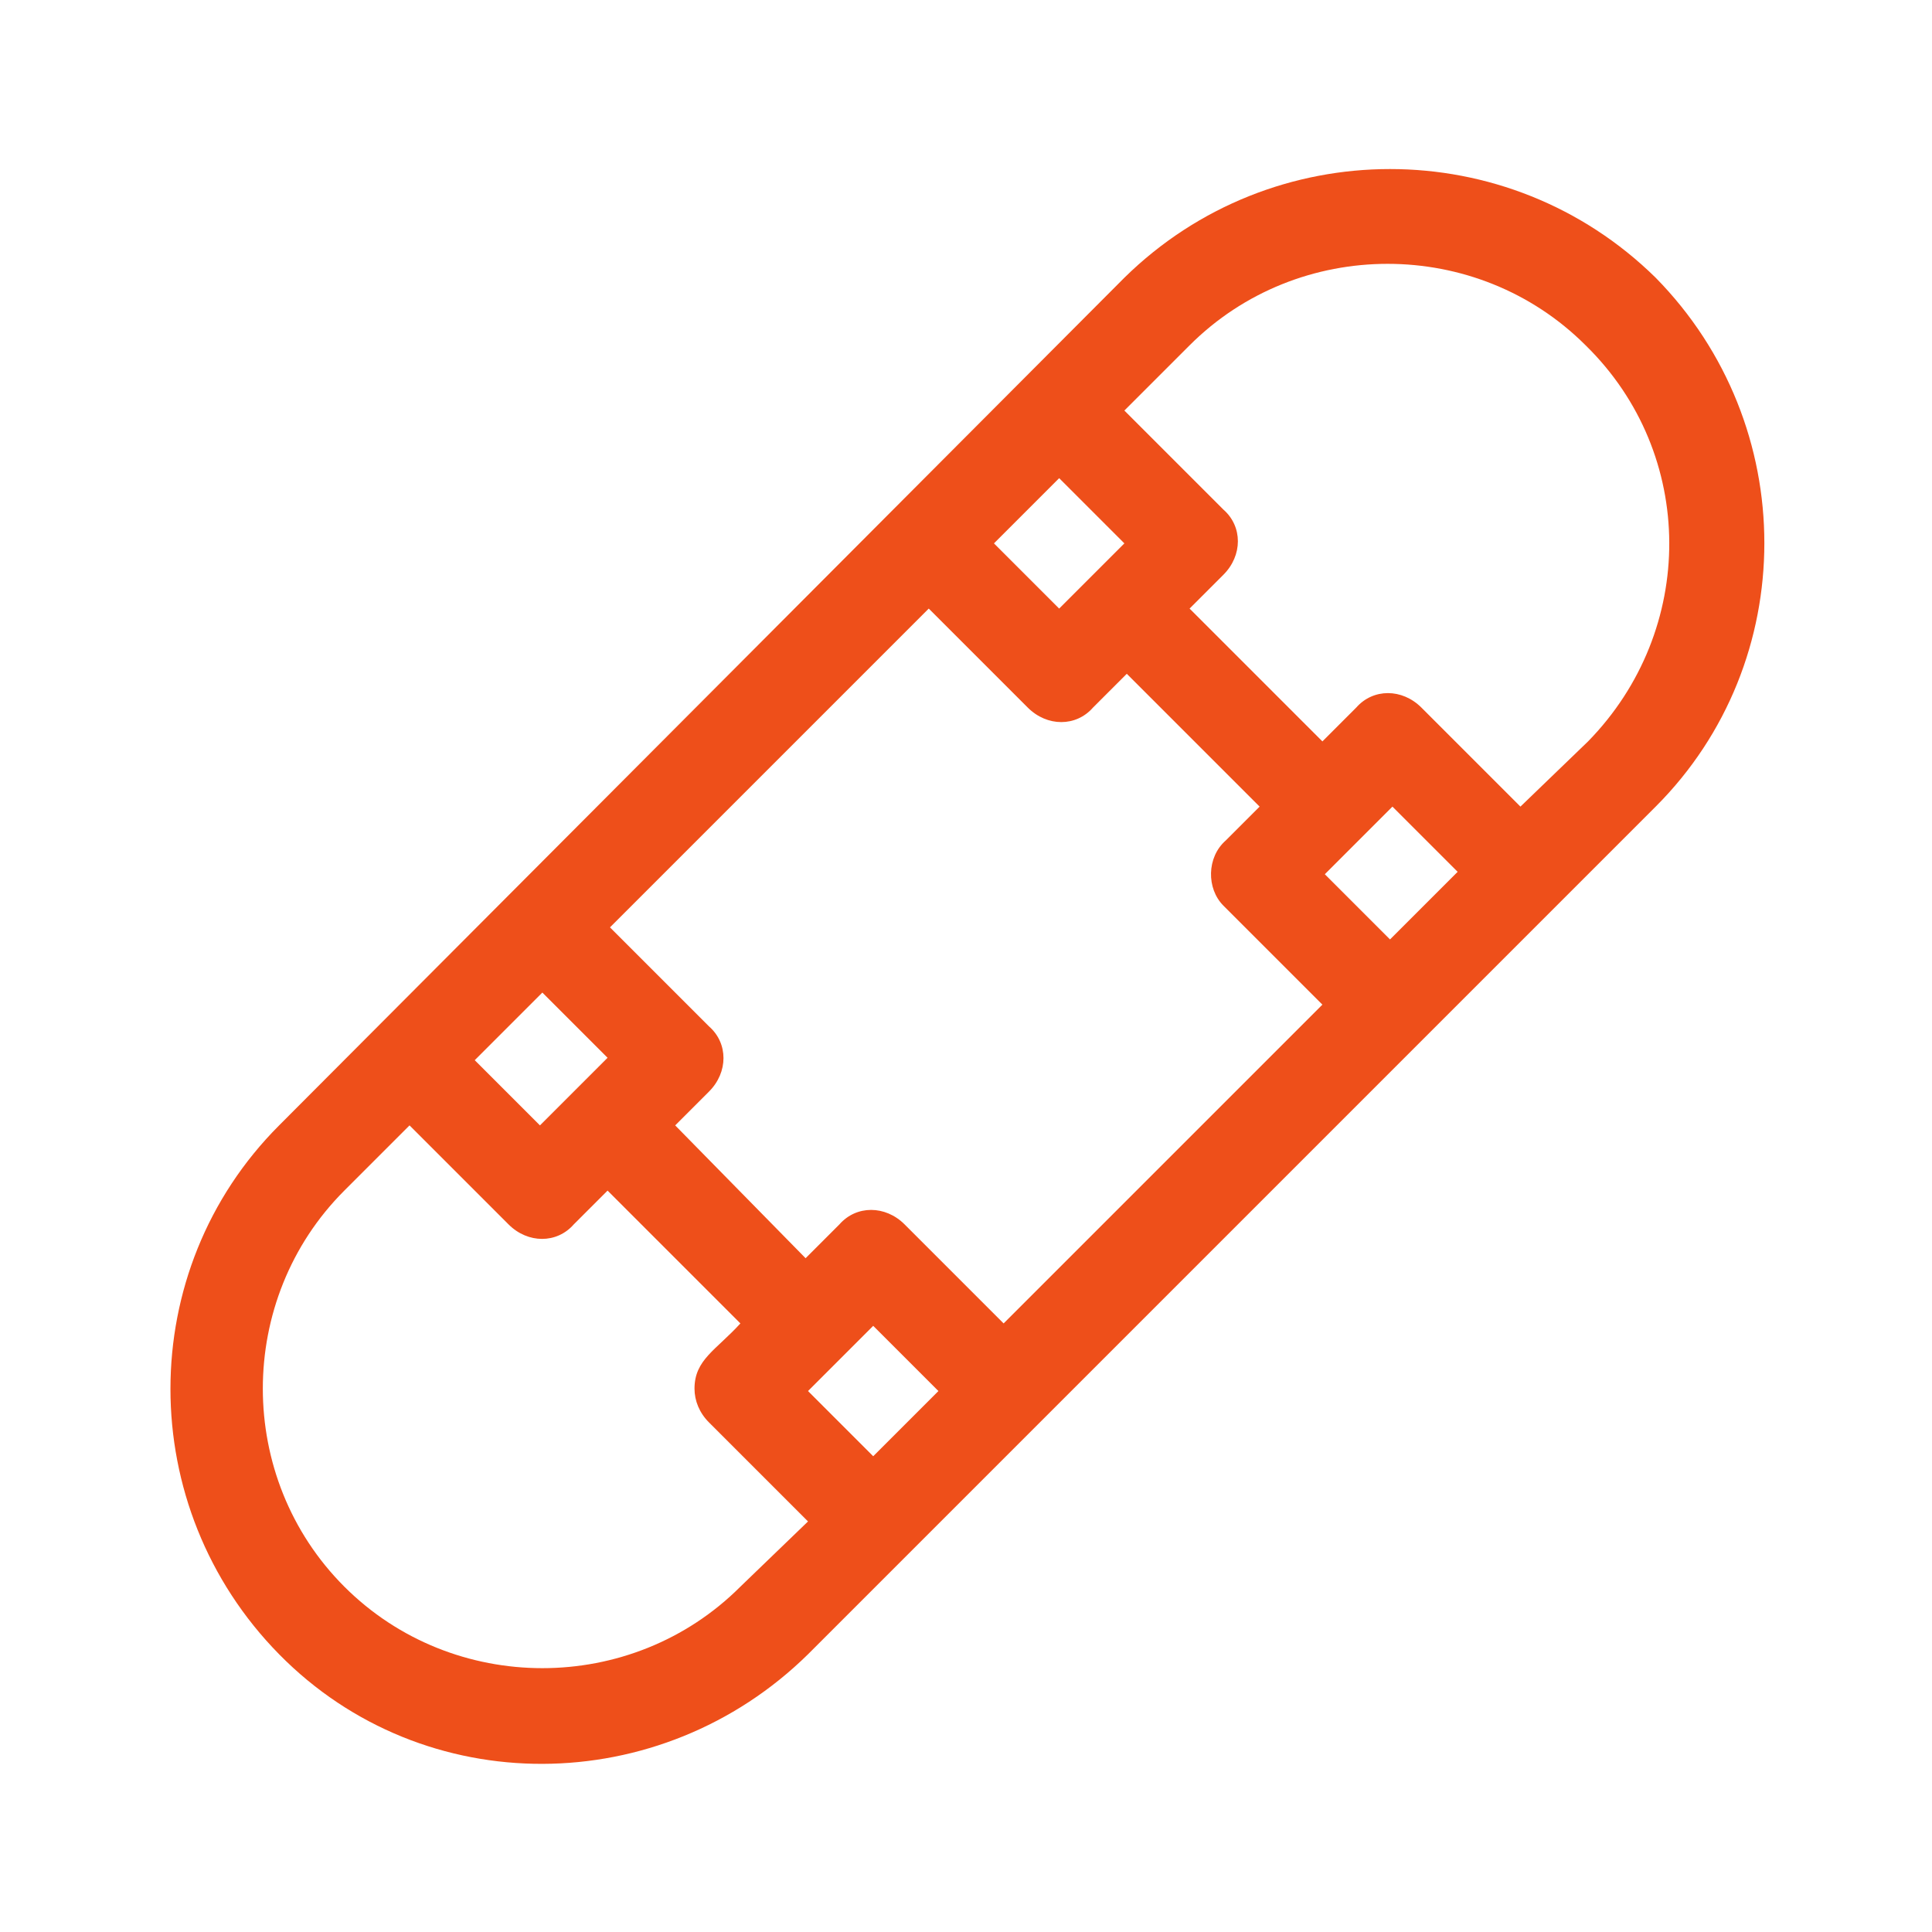
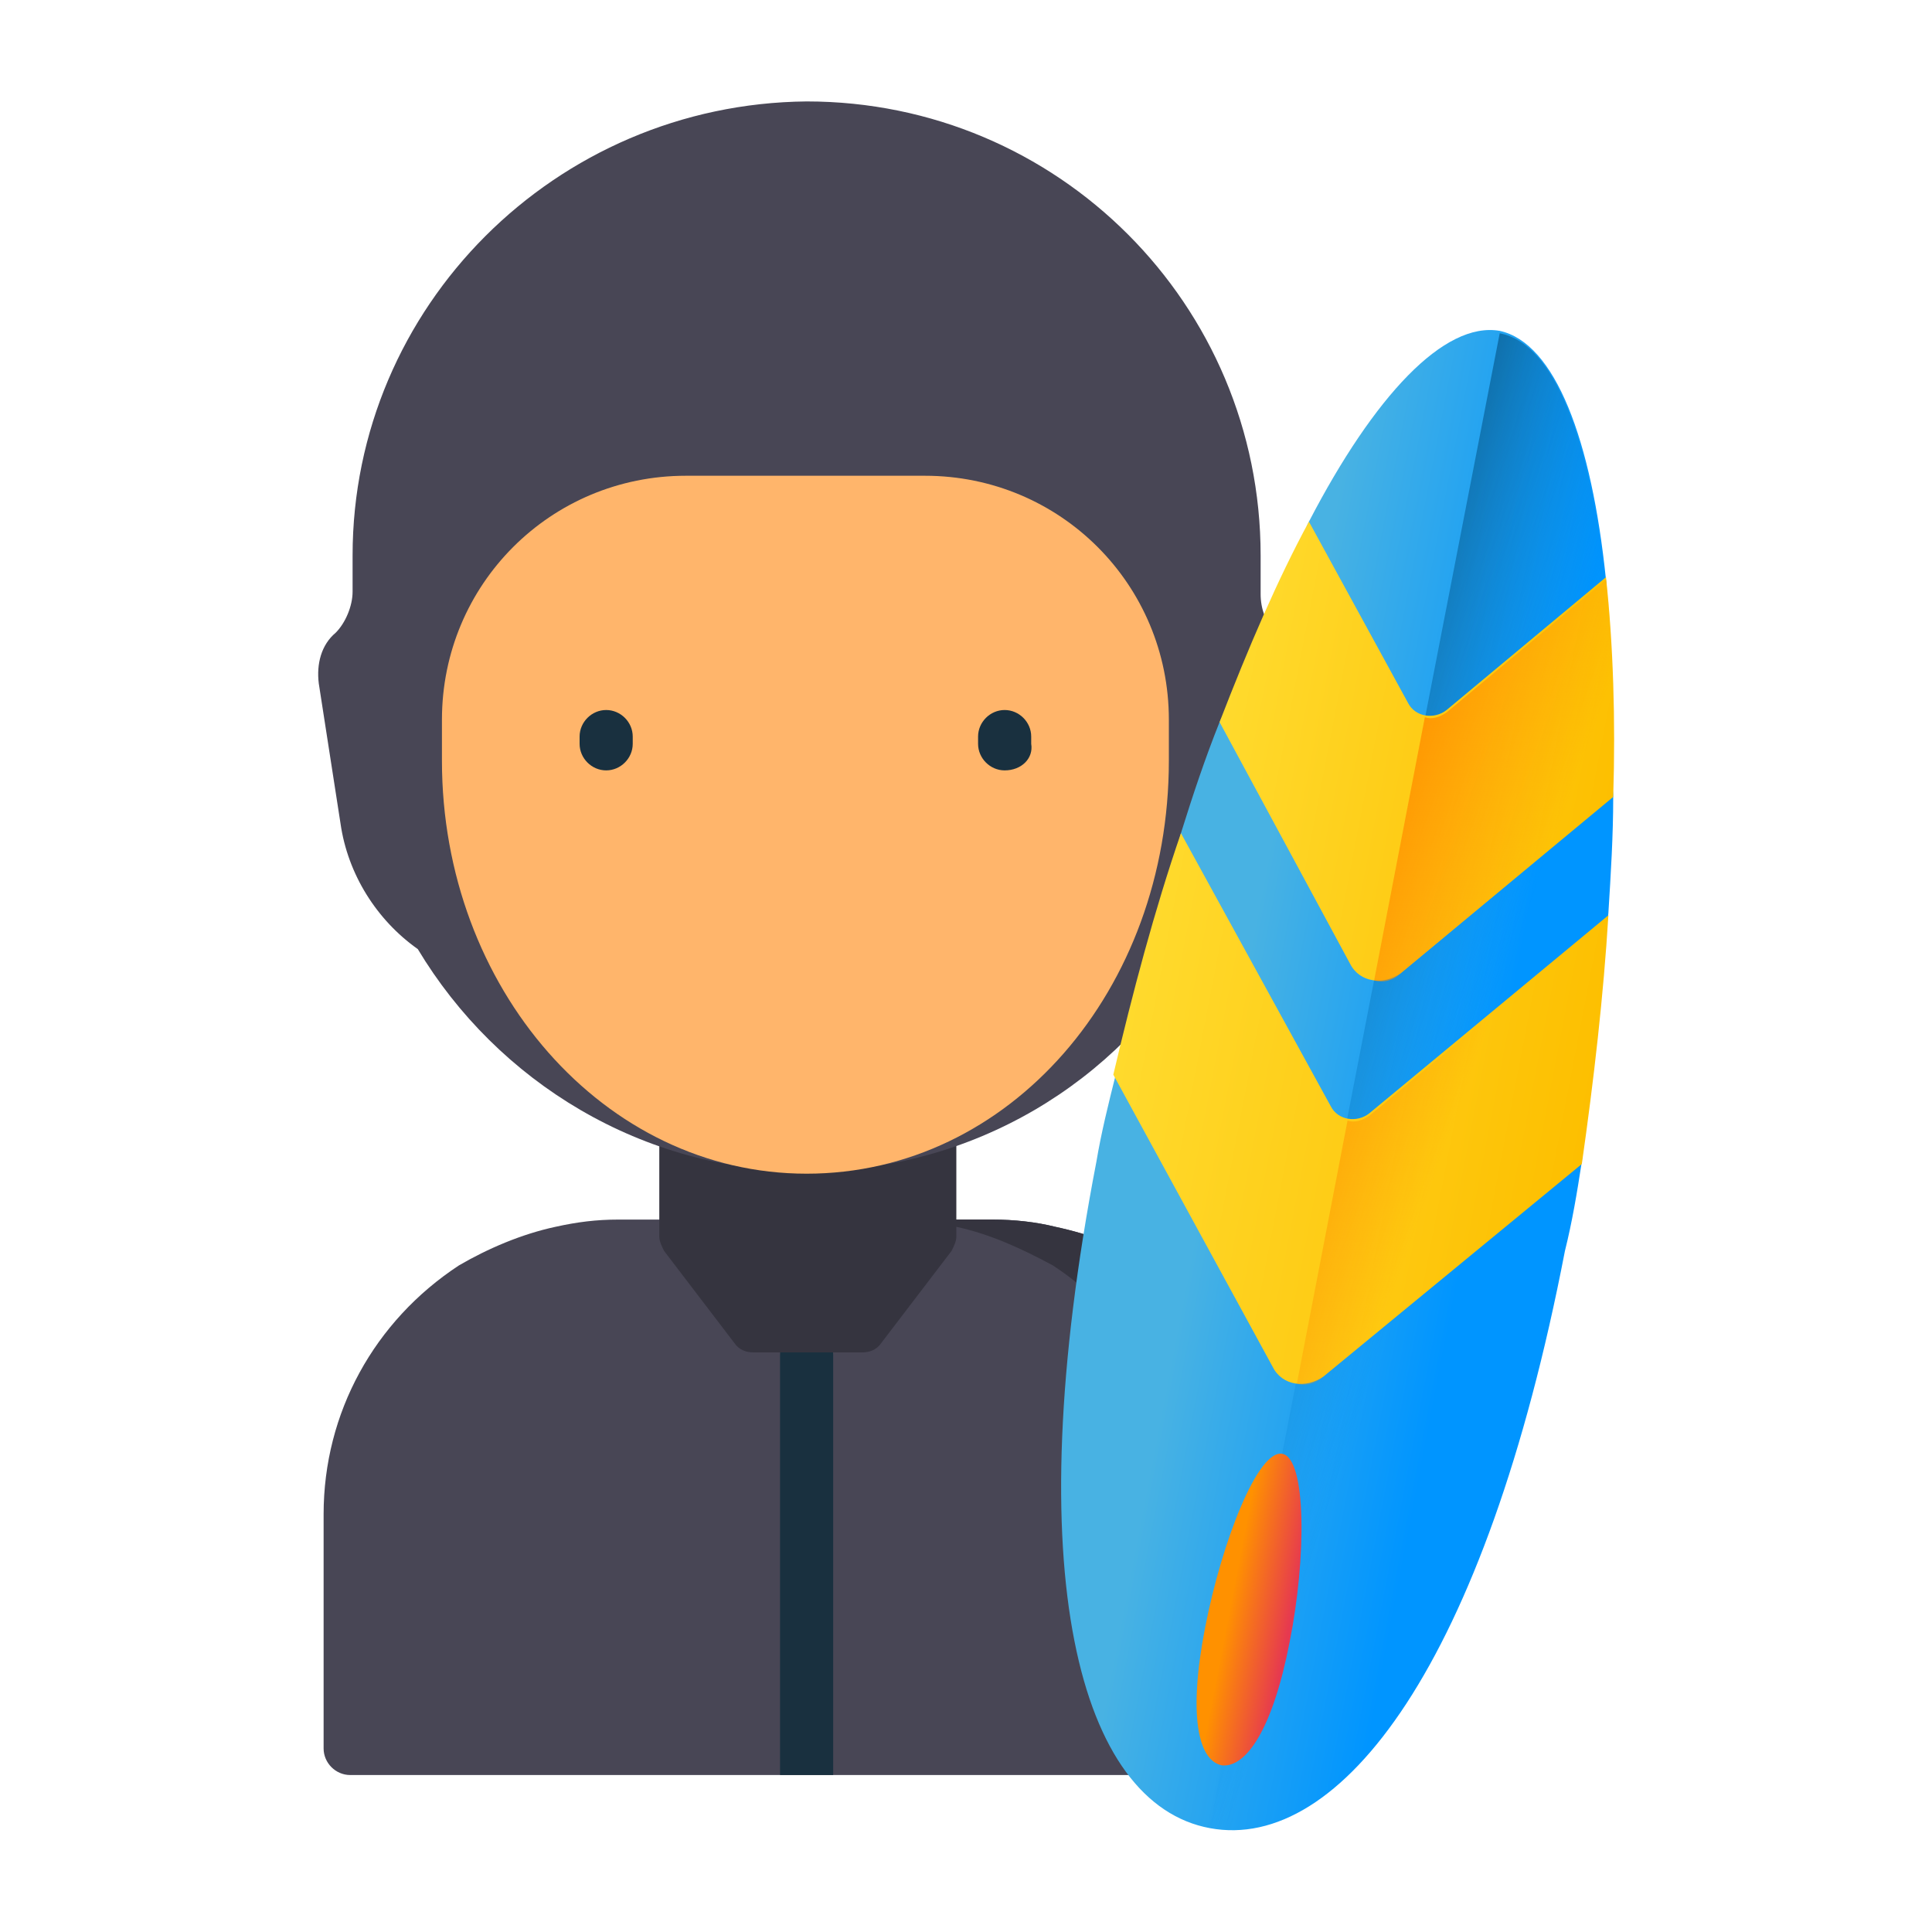
<svg xmlns="http://www.w3.org/2000/svg" version="1.1" id="Layer_1" x="0px" y="0px" viewBox="0 0 80 80" style="enable-background:new 0 0 80 80;" xml:space="preserve">
  <style type="text/css">
- 	.st0{fill:#EE4F1A;}
+ 	.st0{fill:#484655;}
+ 	.st1{fill:#19303F;}
+ 	.st2{fill:#35343F;}
+ 	.st3{fill:#FFB56B;}
+ 	.st4{fill:url(#SVGID_1_);}
+ 	.st5{fill:url(#SVGID_2_);}
+ 	.st6{fill:url(#SVGID_3_);}
+ 	.st7{fill:url(#SVGID_4_);}
+ 	.st8{fill:url(#SVGID_5_);}
+ 	.st9{fill:url(#SVGID_6_);}
+ 	.st10{fill:url(#SVGID_7_);}
</style>
-   <g id="Javi" transform="translate(-0.042)">
-     <path id="Path_21" class="st0" d="M46.6,11.5L11.6,46.6c-6,6-6,15.8,0,21.9s15.8,6,21.9,0l35.1-35.1c6-6,6-15.8,0-21.9   C62.5,5.5,52.7,5.5,46.6,11.5L46.6,11.5z M57.6,38.9l-2.7-2.7l1.4-1.4l0,0l1.4-1.4l2.7,2.7L57.6,38.9z M50.7,37.5l4.1,4.1   L41.6,54.8l-4.1-4.1c-0.8-0.8-2-0.8-2.7,0l-1.4,1.4L28,46.6l1.4-1.4c0.8-0.8,0.8-2,0-2.7l-4.1-4.1l13.2-13.2l4.1,4.1   c0.8,0.8,2,0.8,2.7,0c0,0,0,0,0,0l1.4-1.4l5.5,5.5l-1.4,1.4C50,35.5,50,36.8,50.7,37.5C50.7,37.5,50.7,37.5,50.7,37.5z M36.2,60.3   l-2.7-2.7l2.7-2.7l2.7,2.7L36.2,60.3z M22.5,41.1l2.7,2.7l-1.4,1.4l0,0l-1.4,1.4l-2.7-2.7L22.5,41.1z M43.9,25.2l-2.7-2.7l2.7-2.7   l2.7,2.7L43.9,25.2z M30.7,65.7c-4.5,4.5-11.9,4.5-16.4,0s-4.5-11.9,0-16.4l0,0l2.7-2.7l4.1,4.1c0.8,0.8,2,0.8,2.7,0l1.4-1.4   l5.5,5.5c-1,1.1-1.9,1.5-1.9,2.7c0,0.5,0.2,1,0.6,1.4l4.1,4.1L30.7,65.7z M65.8,30.7L63,33.4l-4.1-4.1c-0.8-0.8-2-0.8-2.7,0   l-1.4,1.4l-5.5-5.5l1.4-1.4c0.8-0.8,0.8-2,0-2.7c0,0,0,0,0,0L46.6,17l2.7-2.7c4.5-4.5,11.9-4.5,16.4,0   C70.3,18.8,70.3,26.1,65.8,30.7z" />
+   <g>
+     <path class="st0" d="M47.7,52.4c-1.2-0.8-2.6-1.3-4-1.6c-0.8-0.2-1.7-0.3-2.6-0.3H25.6c-0.9,0-1.7,0.1-2.6,0.3   c-1.4,0.3-2.8,0.9-4,1.6c-3.5,2.3-5.6,6.1-5.6,10.3v9.7c0,0.6,0.5,1.1,1.1,1.1h37.8c0.6,0,1.1-0.5,1.1-1.1v-9.7   C53.4,58.5,51.3,54.7,47.7,52.4z" />
+     <path class="st1" d="M34.5,73.5V56.1c0-0.6-0.5-1.1-1.1-1.1s-1.1,0.5-1.1,1.1v17.4H34.5z" />
+     <g>
+       <path class="st2" d="M47.7,52.4c-1.2-0.8-2.6-1.3-4-1.6c-0.8-0.2-1.7-0.3-2.6-0.3H37c0.9,0,1.7,0.1,2.6,0.3c1.4,0.3,2.7,0.9,4,1.6    c3.5,2.3,5.6,6.1,5.6,10.3v9.7c0,0.6-0.5,1.1-1.1,1.1h4.2c0.6,0,1.1-0.5,1.1-1.1v-9.7C53.4,58.5,51.3,54.7,47.7,52.4z" />
+       <path class="st2" d="M39.6,37.5v13.7c0,0.2-0.1,0.4-0.2,0.6l-2.9,3.8c-0.2,0.3-0.5,0.4-0.8,0.4h-4.5c-0.3,0-0.6-0.1-0.8-0.4    l-2.9-3.8c-0.1-0.2-0.2-0.4-0.2-0.6V37.5H39.6z" />
+     </g>
+     <path class="st0" d="M52.9,26.3L52.9,26.3c-0.5-0.5-0.7-1.1-0.7-1.7V23c0-10.4-8.4-18.8-18.8-18.8l0,0C23,4.3,14.6,12.7,14.6,23   v1.5c0,0.6-0.3,1.3-0.7,1.7l0,0c-0.6,0.5-0.8,1.3-0.7,2.1l0.9,5.8c0.3,2.1,1.5,4,3.2,5.2l0,0c3.3,5.5,9.3,9.2,16.1,9.2l0,0   c6.9,0,12.9-3.7,16.1-9.2l0,0c1.7-1.3,2.8-3.2,3.2-5.2l0.9-5.8C53.7,27.6,53.4,26.8,52.9,26.3z" />
+     <path class="st3" d="M28.4,19.7c-5.6,0-10.1,4.5-10.1,10.1v1.7c0,9.4,6.7,17.1,15.1,17.1S48.4,41,48.4,31.5v-1.7   c0-5.6-4.5-10.1-10.1-10.1H28.4L28.4,19.7z" />
+     <g>
+       <path class="st1" d="M41.6,31.9c-0.6,0-1.1-0.5-1.1-1.1v-0.3c0-0.6,0.5-1.1,1.1-1.1c0.6,0,1.1,0.5,1.1,1.1v0.3    C42.8,31.4,42.3,31.9,41.6,31.9z" />
+       <path class="st1" d="M25.1,31.9c-0.6,0-1.1-0.5-1.1-1.1v-0.3c0-0.6,0.5-1.1,1.1-1.1c0.6,0,1.1,0.5,1.1,1.1v0.3    C26.2,31.4,25.7,31.9,25.1,31.9z" />
+     </g>
+     <g>
+       <linearGradient id="SVGID_1_" gradientUnits="userSpaceOnUse" x1="-29.546" y1="-62.462" x2="-18.518" y2="-62.462" gradientTransform="matrix(0.9855 0.1903 0.1903 -0.9855 91.9164 -12.2452)">
+         <stop offset="0" style="stop-color:#48B2E3" />
+         <stop offset="1" style="stop-color:#0095FF" />
+       </linearGradient>
+       <path class="st4" d="M64.8,51.8c-3.3,17.1-9.3,24.9-14.7,23.9c-5.4-1-8-10.5-4.7-27.6c0.2-1.2,0.5-2.4,0.8-3.6    c0.4-1.6,1.8-2.3,2.2-3.9c0.5-1.7,0-4.4,0.5-6.1c0.5-1.6,1-3.1,1.6-4.6c0.6-1.5,3.2-0.9,3.8-2.3c0.6-1.4-0.8-4.8-0.1-6    c2.7-5.2,5.6-8.3,7.9-7.9c2.3,0.5,3.8,4.5,4.4,10.3c0.2,1.5-1.1,3.3-1.1,5c0,1.4,1.4,2.5,1.4,4c0,1.6-0.1,3.2-0.2,4.8    c-0.1,1.7-2,3.5-2.2,5.2s1.3,3.4,1.1,5.1C65.3,49.4,65.1,50.6,64.8,51.8z" />
+       <linearGradient id="SVGID_2_" gradientUnits="userSpaceOnUse" x1="-19.655" y1="-63.025" x2="-33.43" y2="-61.315" gradientTransform="matrix(0.9855 0.1903 0.1903 -0.9855 91.9164 -12.2452)">
+         <stop offset="0" style="stop-color:#0095FF;stop-opacity:0" />
+         <stop offset="1" style="stop-color:#03232E" />
+       </linearGradient>
+       <path class="st5" d="M64.8,51.8c3.3-17.1,2.6-37-2.7-38L50.1,75.6C55.5,76.7,61.5,68.9,64.8,51.8L64.8,51.8z" />
+       <linearGradient id="SVGID_3_" gradientUnits="userSpaceOnUse" x1="-32.542" y1="-49.294" x2="-15.995" y2="-49.294" gradientTransform="matrix(0.9855 0.1903 0.1903 -0.9855 91.9164 -12.2452)">
+         <stop offset="0" style="stop-color:#FFDA2D" />
+         <stop offset="1" style="stop-color:#FDBF00" />
+       </linearGradient>
+       <path class="st6" d="M66.8,33L58,40.3c-0.7,0.5-1.7,0.4-2.1-0.4l-5.4-10c1.2-3.1,2.4-5.9,3.7-8.3l4.1,7.5c0.3,0.6,1.1,0.7,1.6,0.3    l6.6-5.5C66.8,26.7,66.9,29.8,66.8,33L66.8,33z" />
+       <linearGradient id="SVGID_4_" gradientUnits="userSpaceOnUse" x1="-34.063" y1="-64.514" x2="-14.468" y2="-64.514" gradientTransform="matrix(0.9855 0.1903 0.1903 -0.9855 91.9164 -12.2452)">
+         <stop offset="0" style="stop-color:#FFDA2D" />
+         <stop offset="1" style="stop-color:#FDBF00" />
+       </linearGradient>
+       <path class="st7" d="M65.5,48.2L54.8,57c-0.7,0.5-1.7,0.4-2.1-0.4l-6.6-12.1c0.8-3.4,1.7-6.8,2.8-10l6.2,11.3    c0.3,0.6,1.1,0.7,1.6,0.3l9.9-8.2C66.4,41.2,66,44.7,65.5,48.2L65.5,48.2z" />
+       <g>
+         <linearGradient id="SVGID_5_" gradientUnits="userSpaceOnUse" x1="-17.865" y1="-49.796" x2="-25.517" y2="-48.626" gradientTransform="matrix(0.9855 0.1903 0.1903 -0.9855 91.9164 -12.2452)">
+           <stop offset="0" style="stop-color:#FF9100;stop-opacity:0" />
+           <stop offset="1" style="stop-color:#FF9100" />
+         </linearGradient>
+         <path class="st8" d="M66.8,33L58,40.3c-0.3,0.3-0.7,0.4-1.1,0.3L59,29.7c0.3,0.1,0.6,0,0.9-0.2l6.6-5.5     C66.8,26.7,66.9,29.8,66.8,33L66.8,33z" />
+         <linearGradient id="SVGID_6_" gradientUnits="userSpaceOnUse" x1="-20.108" y1="-64.463" x2="-27.761" y2="-63.293" gradientTransform="matrix(0.9855 0.1903 0.1903 -0.9855 91.9164 -12.2452)">
+           <stop offset="0" style="stop-color:#FF9100;stop-opacity:0" />
+           <stop offset="1" style="stop-color:#FF9100" />
+         </linearGradient>
+         <path class="st9" d="M65.5,48.2L54.8,57c-0.3,0.3-0.7,0.4-1.1,0.3l2.1-10.9c0.3,0.1,0.6,0,0.9-0.2l9.9-8.2     C66.4,41.2,66,44.7,65.5,48.2L65.5,48.2z" />
+       </g>
+       <linearGradient id="SVGID_7_" gradientUnits="userSpaceOnUse" x1="-25.217" y1="-84.704" x2="-22.658" y2="-84.704" gradientTransform="matrix(0.9855 0.1903 0.1903 -0.9855 91.9164 -12.2452)">
+         <stop offset="0" style="stop-color:#FF9100" />
+         <stop offset="1" style="stop-color:#E63950" />
+       </linearGradient>
+       <path class="st10" d="M53.4,68c-0.7,3.6-1.8,5.2-2.8,5.1c-1-0.2-1.4-2.1-0.7-5.7c0.7-3.6,2.2-7.4,3.2-7.2S54.1,64.5,53.4,68    L53.4,68z" />
+     </g>
  </g>
</svg>
